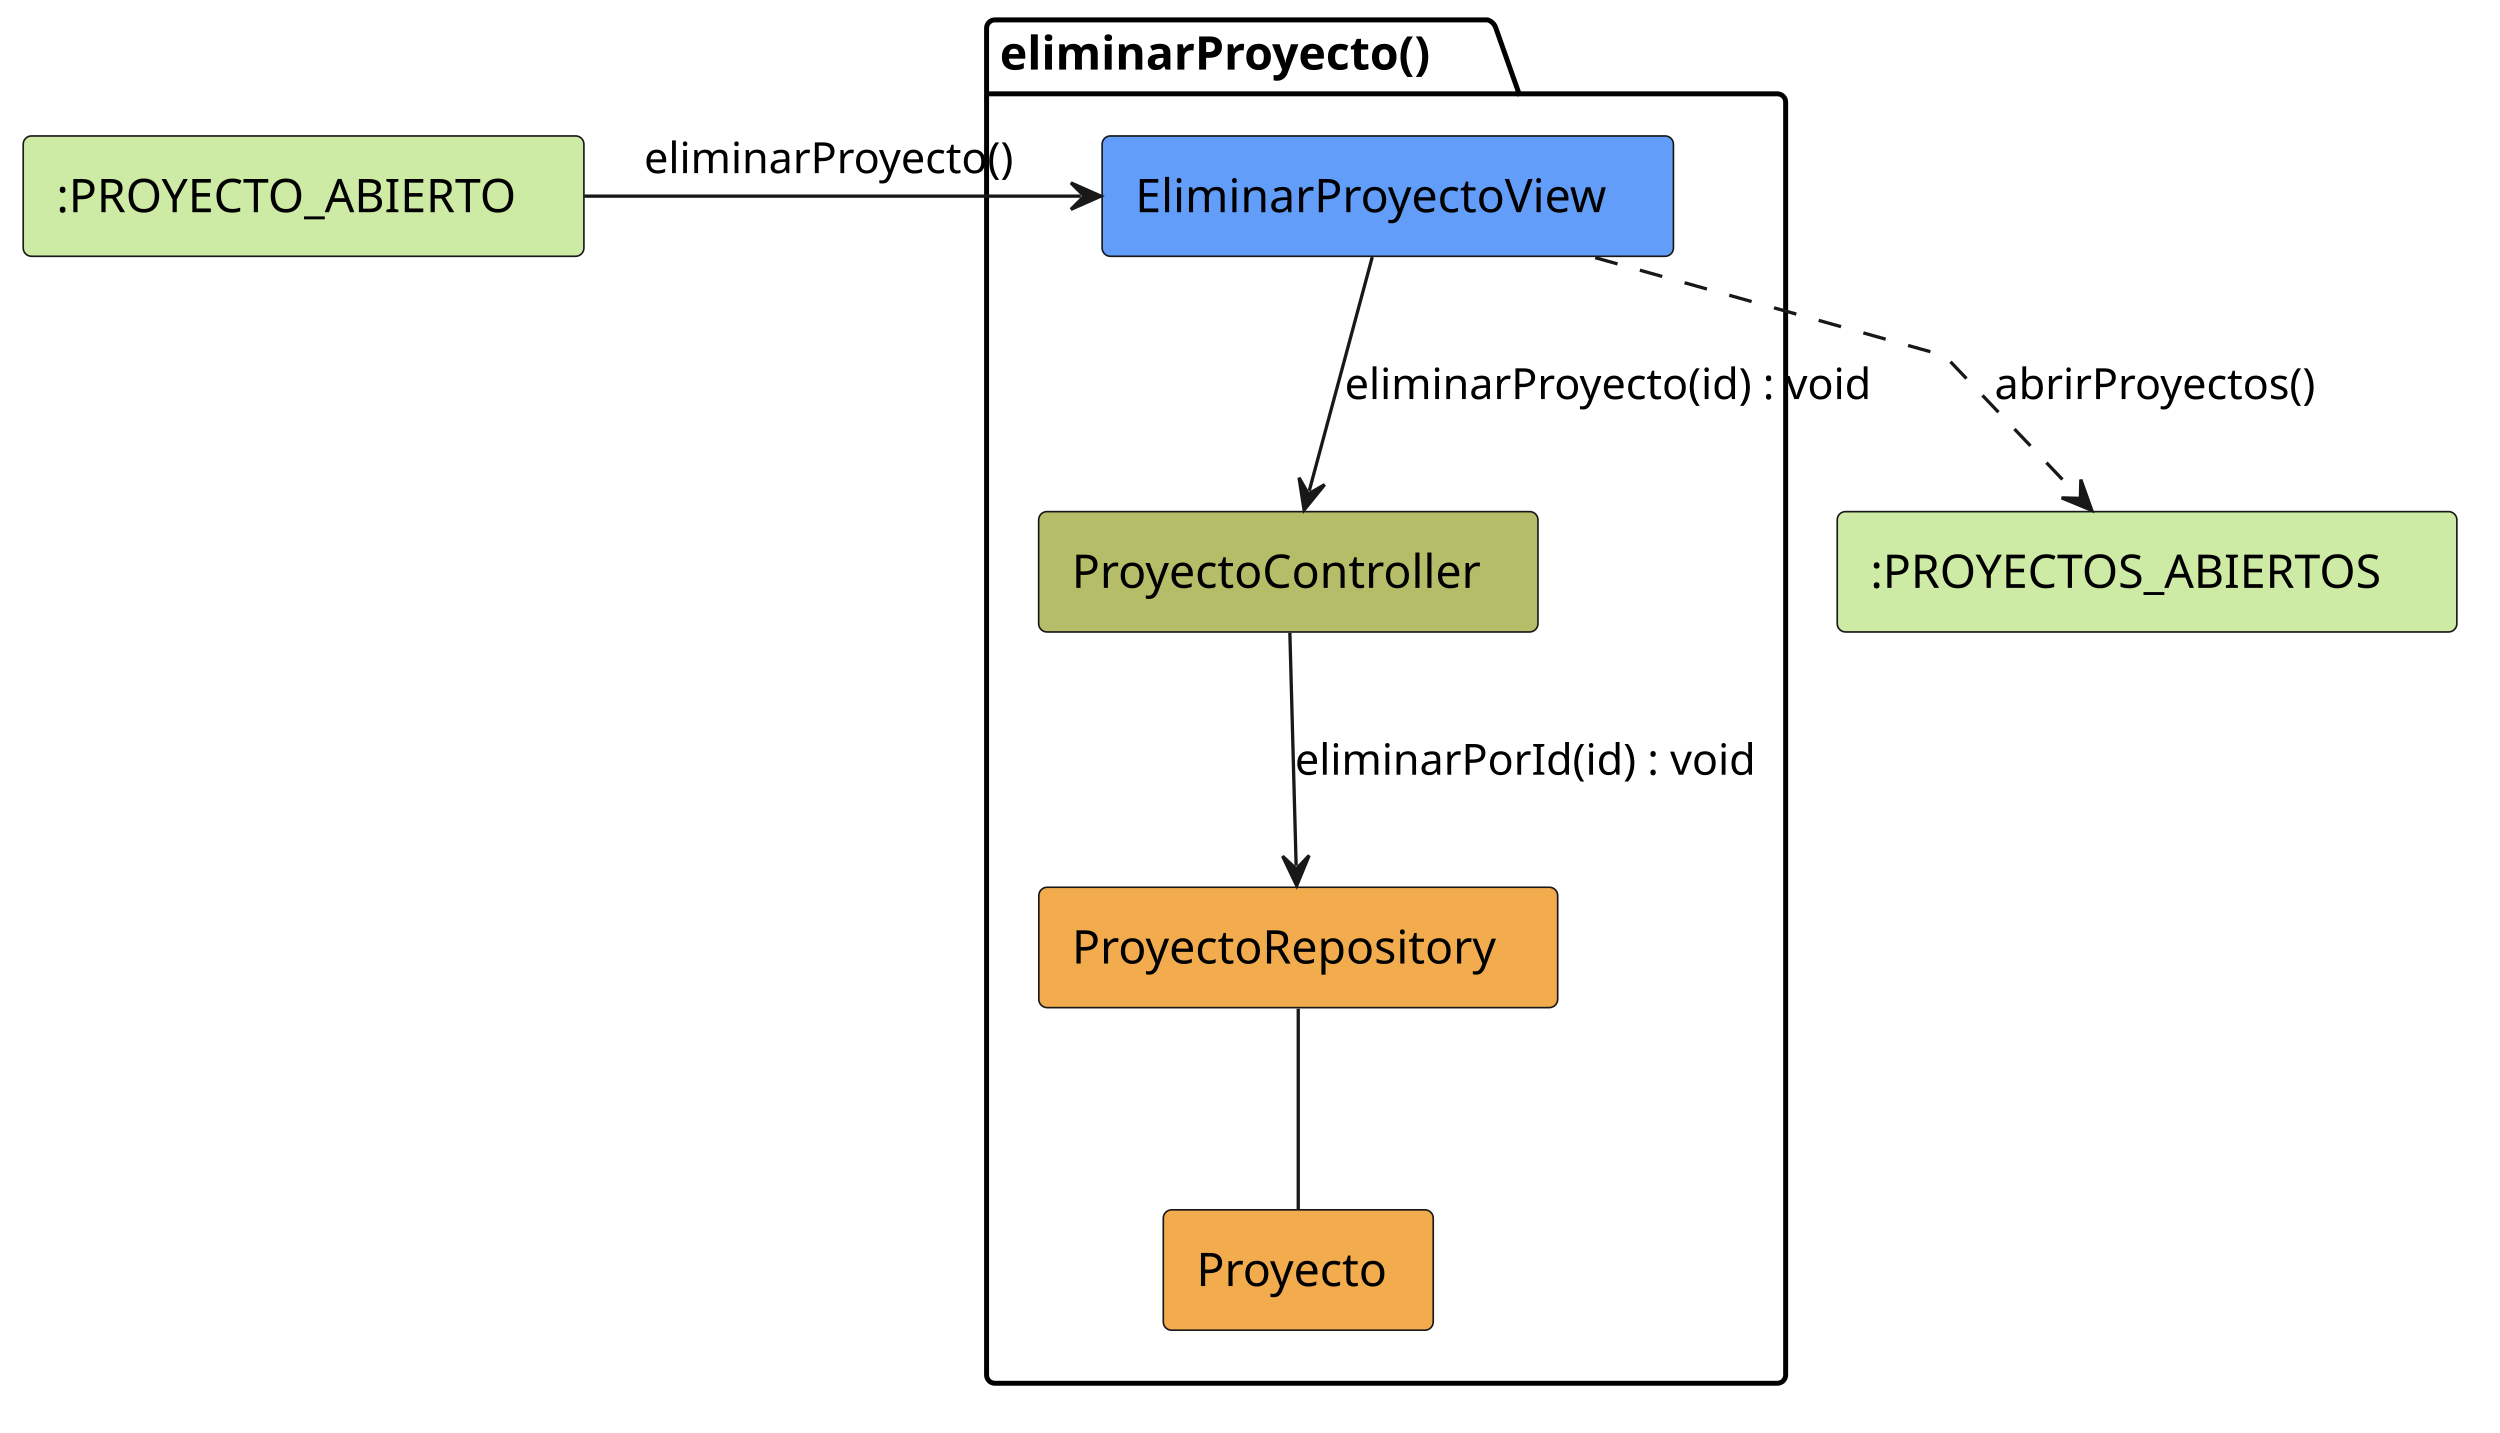
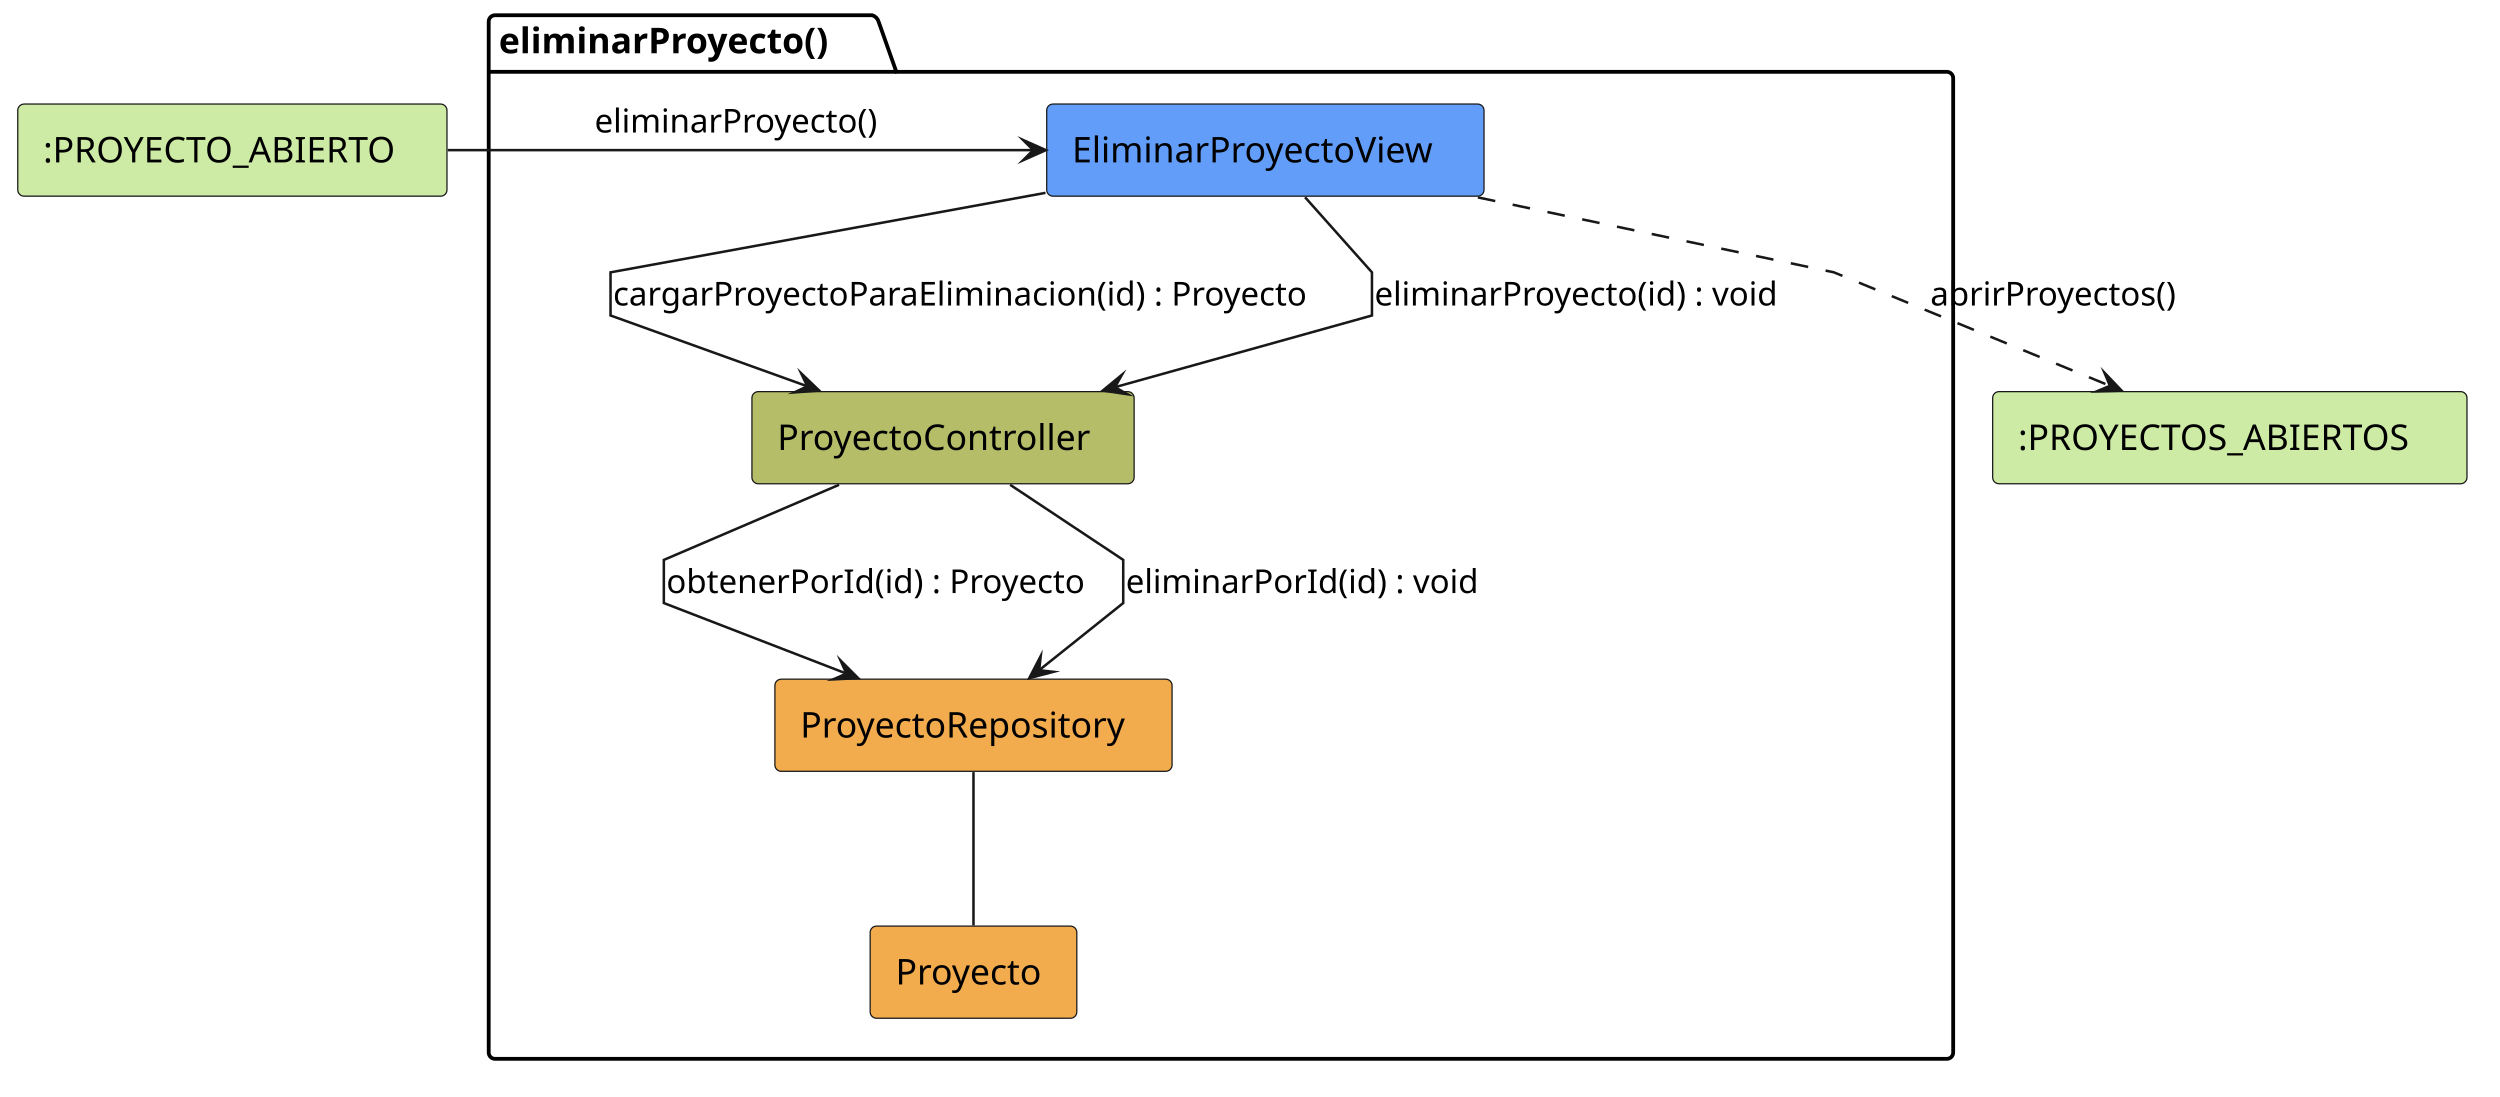
- <svg xmlns="http://www.w3.org/2000/svg" contentStyleType="text/css" data-diagram-type="DESCRIPTION" height="432px" preserveAspectRatio="none" style="width:754px;height:432px;background:#FFFFFF;" version="1.1" viewBox="0 0 754 432" width="754px" zoomAndPan="magnify">
+ <svg xmlns="http://www.w3.org/2000/svg" contentStyleType="text/css" data-diagram-type="DESCRIPTION" height="432px" preserveAspectRatio="none" style="width:985px;height:432px;background:#FFFFFF;" version="1.1" viewBox="0 0 985 432" width="985px" zoomAndPan="magnify">
  <defs />
  <g>
-     <g class="cluster" data-qualified-name="eliminarProyecto" data-source-line="5" id="ent0003">
-       <path d="M300.05,6 L448.658,6 A3.75,3.75 0 0 1 451.158,8.5 L458.158,28.297 L536.05,28.297 A2.5,2.5 0 0 1 538.55,30.797 L538.55,414.69 A2.5,2.5 0 0 1 536.05,417.19 L300.05,417.19 A2.5,2.5 0 0 1 297.55,414.69 L297.55,8.5 A2.5,2.5 0 0 1 300.05,6" fill="none" style="stroke:#000000;stroke-width:1.5;" />
-       <line style="stroke:#000000;stroke-width:1.5;" x1="297.55" x2="458.158" y1="28.297" y2="28.297" />
-       <text fill="#000000" font-family="sans-serif" font-size="14" font-weight="700" lengthAdjust="spacing" textLength="147.608" x="301.55" y="20.995">eliminarProyecto()</text>
+     <g class="cluster" data-qualified-name="eliminarProyecto" data-source-line="5" id="ent0002">
+       <path d="M195.05,6 L343.658,6 A3.75,3.75 0 0 1 346.158,8.5 L353.158,28.297 L767.05,28.297 A2.5,2.5 0 0 1 769.55,30.797 L769.55,414.69 A2.5,2.5 0 0 1 767.05,417.19 L195.05,417.19 A2.5,2.5 0 0 1 192.55,414.69 L192.55,8.5 A2.5,2.5 0 0 1 195.05,6" fill="none" style="stroke:#000000;stroke-width:1.5;" />
+       <line style="stroke:#000000;stroke-width:1.5;" x1="192.55" x2="353.158" y1="28.297" y2="28.297" />
+       <text fill="#000000" font-family="sans-serif" font-size="14" font-weight="700" lengthAdjust="spacing" textLength="147.608" x="196.55" y="20.995">eliminarProyecto()</text>
    </g>
-     <g class="entity" data-qualified-name="eliminarProyecto.EliminarProyectoView" data-source-line="6" id="ent0004">
-       <rect fill="#629EF9" height="36.297" rx="2.5" ry="2.5" style="stroke:#181818;stroke-width:0.5;" width="172.305" x="332.4" y="41" />
-       <text fill="#000000" font-family="sans-serif" font-size="14" lengthAdjust="spacing" textLength="152.305" x="342.4" y="63.995">EliminarProyectoView</text>
+     <g class="entity" data-qualified-name="eliminarProyecto.EliminarProyectoView" data-source-line="6" id="ent0003">
+       <rect fill="#629EF9" height="36.297" rx="2.5" ry="2.5" style="stroke:#181818;stroke-width:0.5;" width="172.305" x="412.4" y="41" />
+       <text fill="#000000" font-family="sans-serif" font-size="14" lengthAdjust="spacing" textLength="152.305" x="422.4" y="63.995">EliminarProyectoView</text>
    </g>
-     <g class="entity" data-qualified-name="eliminarProyecto.ProyectoController" data-source-line="7" id="ent0005">
-       <rect fill="#B5BD68" height="36.297" rx="2.5" ry="2.5" style="stroke:#181818;stroke-width:0.5;" width="150.587" x="313.26" y="154.3" />
-       <text fill="#000000" font-family="sans-serif" font-size="14" lengthAdjust="spacing" textLength="130.587" x="323.26" y="177.295">ProyectoController</text>
+     <g class="entity" data-qualified-name="eliminarProyecto.ProyectoController" data-source-line="7" id="ent0004">
+       <rect fill="#B5BD68" height="36.297" rx="2.5" ry="2.5" style="stroke:#181818;stroke-width:0.5;" width="150.587" x="296.26" y="154.3" />
+       <text fill="#000000" font-family="sans-serif" font-size="14" lengthAdjust="spacing" textLength="130.587" x="306.26" y="177.295">ProyectoController</text>
    </g>
-     <g class="entity" data-qualified-name="eliminarProyecto.ProyectoRepository" data-source-line="8" id="ent0006">
-       <rect fill="#F2AC4E" height="36.297" rx="2.5" ry="2.5" style="stroke:#181818;stroke-width:0.5;" width="156.486" x="313.31" y="267.6" />
-       <text fill="#000000" font-family="sans-serif" font-size="14" lengthAdjust="spacing" textLength="136.486" x="323.31" y="290.595">ProyectoRepository</text>
+     <g class="entity" data-qualified-name="eliminarProyecto.ProyectoRepository" data-source-line="8" id="ent0005">
+       <rect fill="#F2AC4E" height="36.297" rx="2.5" ry="2.5" style="stroke:#181818;stroke-width:0.5;" width="156.486" x="305.31" y="267.6" />
+       <text fill="#000000" font-family="sans-serif" font-size="14" lengthAdjust="spacing" textLength="136.486" x="315.31" y="290.595">ProyectoRepository</text>
    </g>
-     <g class="entity" data-qualified-name="eliminarProyecto.Proyecto" data-source-line="9" id="ent0007">
-       <rect fill="#F2AC4E" height="36.297" rx="2.5" ry="2.5" style="stroke:#181818;stroke-width:0.5;" width="81.414" x="350.85" y="364.89" />
-       <text fill="#000000" font-family="sans-serif" font-size="14" lengthAdjust="spacing" textLength="61.414" x="360.85" y="387.885">Proyecto</text>
+     <g class="entity" data-qualified-name="eliminarProyecto.Proyecto" data-source-line="9" id="ent0006">
+       <rect fill="#F2AC4E" height="36.297" rx="2.5" ry="2.5" style="stroke:#181818;stroke-width:0.5;" width="81.414" x="342.85" y="364.89" />
+       <text fill="#000000" font-family="sans-serif" font-size="14" lengthAdjust="spacing" textLength="61.414" x="352.85" y="387.885">Proyecto</text>
    </g>
-     <g class="entity" data-qualified-name="ProyectoAbierto" data-source-line="3" id="ent0002">
+     <g class="entity" data-qualified-name="ProyectoAbierto" data-source-line="3" id="ent0001">
      <rect fill="#CDEBA5" height="36.297" rx="2.5" ry="2.5" style="stroke:#181818;stroke-width:0.5;" width="169.106" x="7" y="41" />
      <text fill="#000000" font-family="sans-serif" font-size="14" lengthAdjust="spacing" textLength="149.106" x="17" y="63.995">:PROYECTO_ABIERTO</text>
    </g>
-     <g class="entity" data-qualified-name="ProyectosSalida" data-source-line="12" id="ent0008">
-       <rect fill="#CDEBA5" height="36.297" rx="2.5" ry="2.5" style="stroke:#181818;stroke-width:0.5;" width="186.879" x="554.11" y="154.3" />
-       <text fill="#000000" font-family="sans-serif" font-size="14" lengthAdjust="spacing" textLength="166.879" x="564.11" y="177.295">:PROYECTOS_ABIERTOS</text>
+     <g class="entity" data-qualified-name="ProyectosSalida" data-source-line="12" id="ent0007">
+       <rect fill="#CDEBA5" height="36.297" rx="2.5" ry="2.5" style="stroke:#181818;stroke-width:0.5;" width="186.879" x="785.11" y="154.3" />
+       <text fill="#000000" font-family="sans-serif" font-size="14" lengthAdjust="spacing" textLength="166.879" x="795.11" y="177.295">:PROYECTOS_ABIERTOS</text>
    </g>
-     <g class="link" data-entity-1="ent0002" data-entity-2="ent0004" data-link-type="dependency" data-source-line="14" id="lnk9">
-       <path d="M176.19,59.15 C224.07,59.15 277.81,59.15 325.99,59.15" fill="none" id="ProyectoAbierto-to-EliminarProyectoView" style="stroke:#181818;stroke-width:1;" />
-       <polygon fill="#181818" points="331.99,59.15,322.99,55.15,326.99,59.15,322.99,63.15,331.99,59.15" style="stroke:#181818;stroke-width:1;" />
-       <text fill="#000000" font-family="sans-serif" font-size="13" lengthAdjust="spacing" textLength="120.218" x="194.25" y="52.217">eliminarProyecto()</text>
+     <g class="link" data-entity-1="ent0001" data-entity-2="ent0003" data-link-type="dependency" data-source-line="14" id="lnk8">
+       <path d="M176.38,59.15 C245.45,59.15 337.57,59.15 407.08,59.15" fill="none" id="ProyectoAbierto-to-EliminarProyectoView" style="stroke:#181818;stroke-width:1;" />
+       <polygon fill="#181818" points="412.08,59.15,403.08,55.15,407.08,59.15,403.08,63.15,412.08,59.15" style="stroke:#181818;stroke-width:1;stroke-linejoin:miter;stroke-miterlimit:10;" />
+       <text fill="#000000" font-family="sans-serif" font-size="13" lengthAdjust="spacing" textLength="120.218" x="234.25" y="52.217">eliminarProyecto()</text>
    </g>
-     <g class="link" data-entity-1="ent0004" data-entity-2="ent0005" data-link-type="dependency" data-source-line="16" id="lnk10">
-       <path d="M413.87,77.54 C408.26,98.33 400.501,127.127 394.871,148.017" fill="none" id="EliminarProyectoView-to-ProyectoController" style="stroke:#181818;stroke-width:1;" />
-       <polygon fill="#181818" points="393.31,153.81,399.514,146.161,394.611,148.982,391.79,144.079,393.31,153.81" style="stroke:#181818;stroke-width:1;" />
-       <text fill="#000000" font-family="sans-serif" font-size="13" lengthAdjust="spacing" textLength="172.237" x="405.55" y="120.367">eliminarProyecto(id) : void</text>
+     <g class="link" data-entity-1="ent0003" data-entity-2="ent0004" data-link-type="dependency" data-source-line="16" id="lnk9">
+       <path d="M411.92,75.98 C336.97,89.68 240.55,107.3 240.55,107.3 C240.55,107.3 240.55,124.3 240.55,124.3 C240.55,124.3 280.825,138.797 318.065,152.197" fill="none" id="EliminarProyectoView-to-ProyectoController" style="stroke:#181818;stroke-width:1;" />
+       <polygon fill="#181818" points="322.77,153.89,315.656,147.079,318.065,152.197,312.947,154.607,322.77,153.89" style="stroke:#181818;stroke-width:1;stroke-linejoin:miter;stroke-miterlimit:10;" />
+       <text fill="#000000" font-family="sans-serif" font-size="13" lengthAdjust="spacing" textLength="294.715" x="241.55" y="120.367">cargarProyectoParaEliminacion(id) : Proyecto</text>
    </g>
-     <g class="link" data-entity-1="ent0005" data-entity-2="ent0006" data-link-type="dependency" data-source-line="18" id="lnk11">
-       <path d="M389.02,190.84 C389.58,211.62 390.346,240.212 390.916,261.112" fill="none" id="ProyectoController-to-ProyectoRepository" style="stroke:#181818;stroke-width:1;" />
-       <polygon fill="#181818" points="391.08,267.11,394.833,258.004,390.944,262.112,386.836,258.222,391.08,267.11" style="stroke:#181818;stroke-width:1;" />
-       <text fill="#000000" font-family="sans-serif" font-size="13" lengthAdjust="spacing" textLength="148.434" x="390.55" y="233.667">eliminarPorId(id) : void</text>
+     <g class="link" data-entity-1="ent0003" data-entity-2="ent0004" data-link-type="dependency" data-source-line="22" id="lnk12">
+       <path d="M514.19,77.71 C526.13,91.11 540.55,107.3 540.55,107.3 C540.55,107.3 540.55,124.3 540.55,124.3 C540.55,124.3 487.346,139.147 439.296,152.547" fill="none" id="EliminarProyectoView-to-ProyectoController-1" style="stroke:#181818;stroke-width:1;" />
+       <polygon fill="#181818" points="434.48,153.89,444.224,155.325,439.296,152.547,442.075,147.619,434.48,153.89" style="stroke:#181818;stroke-width:1;stroke-linejoin:miter;stroke-miterlimit:10;" />
+       <text fill="#000000" font-family="sans-serif" font-size="13" lengthAdjust="spacing" textLength="172.237" x="541.55" y="120.367">eliminarProyecto(id) : void</text>
    </g>
-     <g class="link" data-entity-1="ent0006" data-entity-2="ent0007" data-link-type="association" data-source-line="20" id="lnk12">
-       <path d="M391.55,304.22 C391.55,321.42 391.55,347.52 391.55,364.67" fill="none" id="ProyectoRepository-Proyecto" style="stroke:#181818;stroke-width:1;" />
+     <g class="link" data-entity-1="ent0004" data-entity-2="ent0005" data-link-type="dependency" data-source-line="18" id="lnk10">
+       <path d="M330.59,191 C299.32,204.41 261.55,220.6 261.55,220.6 C261.55,220.6 261.55,237.6 261.55,237.6 C261.55,237.6 298.776,251.977 333.457,265.387" fill="none" id="ProyectoController-to-ProyectoRepository" style="stroke:#181818;stroke-width:1;" />
+       <polygon fill="#181818" points="338.12,267.19,331.168,260.213,333.457,265.387,328.283,267.675,338.12,267.19" style="stroke:#181818;stroke-width:1;stroke-linejoin:miter;stroke-miterlimit:10;" />
+       <text fill="#000000" font-family="sans-serif" font-size="13" lengthAdjust="spacing" textLength="175.786" x="262.55" y="233.667">obtenerPorId(id) : Proyecto</text>
    </g>
-     <g class="link" data-entity-1="ent0004" data-entity-2="ent0008" data-link-type="dependency" data-source-line="22" id="lnk13">
-       <path d="M481.11,77.71 C528.87,91.11 586.55,107.3 586.55,107.3 C586.55,107.3 608.685,130.582 626.745,149.572" fill="none" id="EliminarProyectoView-to-ProyectosSalida" style="stroke:#181818;stroke-width:1;stroke-dasharray:7,7;" />
-       <polygon fill="#181818" points="630.88,153.92,627.576,144.642,627.434,150.297,621.779,150.155,630.88,153.92" style="stroke:#181818;stroke-width:1;" />
-       <text fill="#000000" font-family="sans-serif" font-size="13" lengthAdjust="spacing" textLength="104.463" x="601.55" y="120.367">abrirProyectos()</text>
+     <g class="link" data-entity-1="ent0004" data-entity-2="ent0005" data-link-type="dependency" data-source-line="24" id="lnk13">
+       <path d="M397.99,191 C418.18,204.41 442.55,220.6 442.55,220.6 C442.55,220.6 442.55,237.6 442.55,237.6 C442.55,237.6 426.206,250.659 409.426,264.068" fill="none" id="ProyectoController-to-ProyectoRepository-1" style="stroke:#181818;stroke-width:1;" />
+       <polygon fill="#181818" points="405.52,267.19,415.048,264.696,409.426,264.068,410.053,258.447,405.52,267.19" style="stroke:#181818;stroke-width:1;stroke-linejoin:miter;stroke-miterlimit:10;" />
+       <text fill="#000000" font-family="sans-serif" font-size="13" lengthAdjust="spacing" textLength="148.434" x="443.55" y="233.667">eliminarPorId(id) : void</text>
+     </g>
+     <g class="link" data-entity-1="ent0005" data-entity-2="ent0006" data-link-type="association" data-source-line="20" id="lnk11">
+       <path d="M383.55,304.22 C383.55,321.42 383.55,347.52 383.55,364.67" fill="none" id="ProyectoRepository-Proyecto" style="stroke:#181818;stroke-width:1;" />
+     </g>
+     <g class="link" data-entity-1="ent0003" data-entity-2="ent0007" data-link-type="dependency" data-source-line="26" id="lnk14">
+       <path d="M582.28,77.77 C645.9,91.17 722.55,107.3 722.55,107.3 C722.55,107.3 785.116,133.029 831.306,152.019" fill="none" id="EliminarProyectoView-to-ProyectosSalida" style="stroke:#181818;stroke-width:1;stroke-dasharray:7,7;" />
+       <polygon fill="#181818" points="835.93,153.92,829.127,146.798,831.306,152.019,826.085,154.197,835.93,153.92" style="stroke:#181818;stroke-width:1;stroke-linejoin:miter;stroke-miterlimit:10;" />
+       <text fill="#000000" font-family="sans-serif" font-size="13" lengthAdjust="spacing" textLength="104.463" x="760.55" y="120.367">abrirProyectos()</text>
    </g>
  </g>
</svg>
